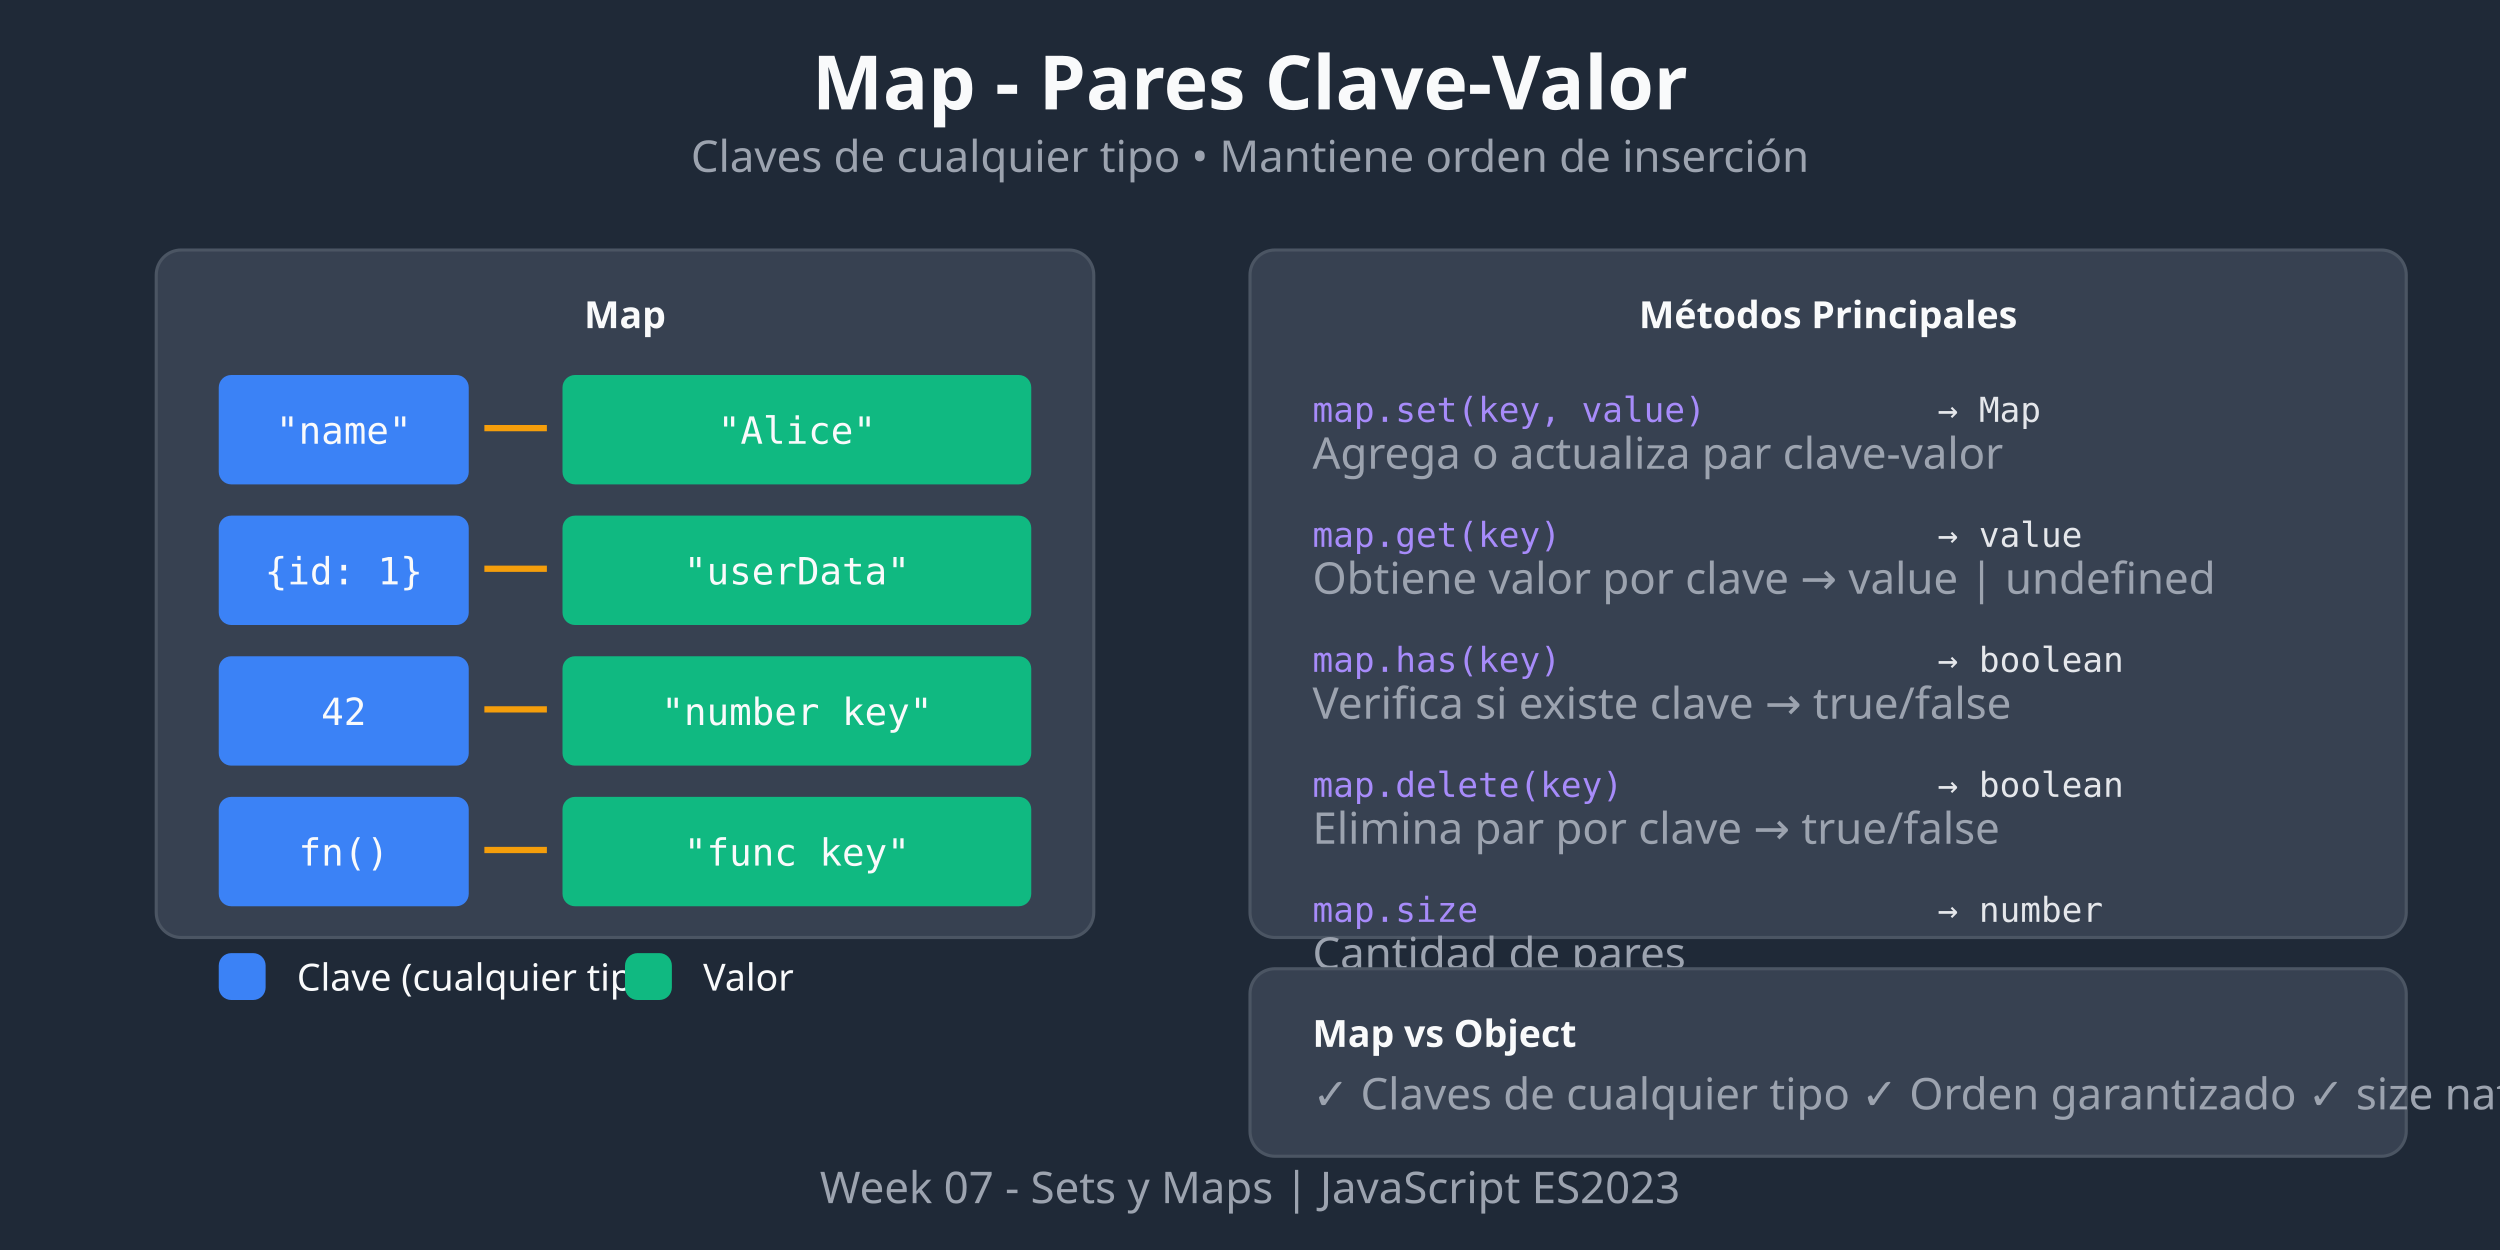
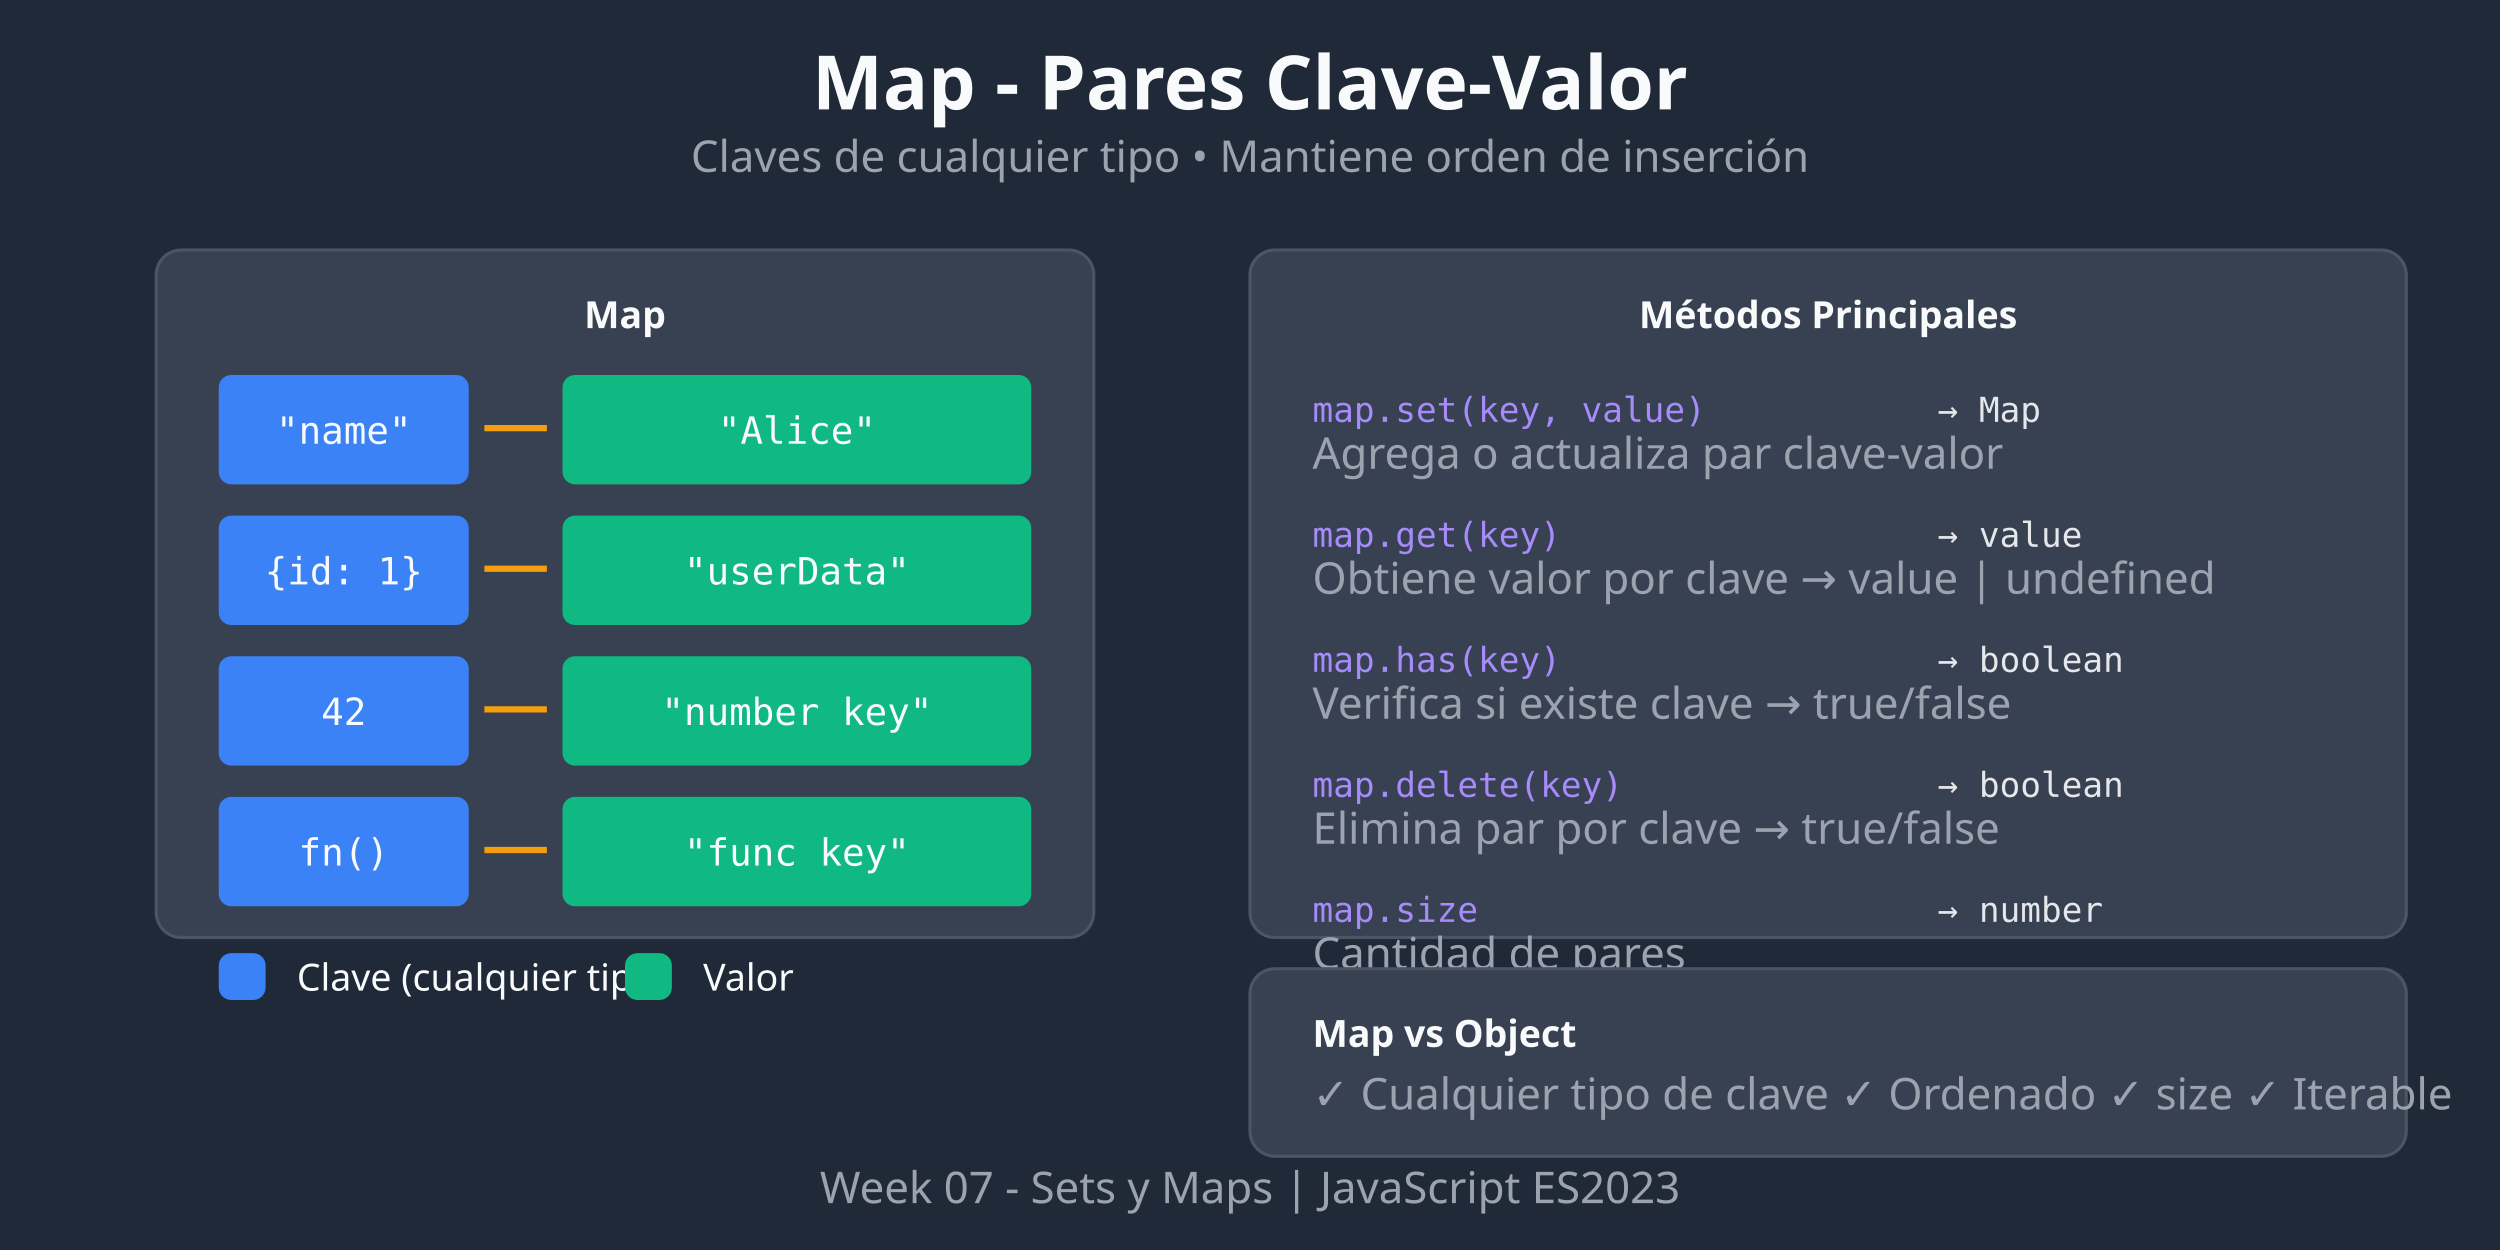
<svg xmlns="http://www.w3.org/2000/svg" viewBox="0 0 800 400">
  <defs>
    <style>
      .bg { fill: #1f2937; }
      .title { fill: #f9fafb; font-family: system-ui, sans-serif; font-size: 24px; font-weight: bold; }
      .subtitle { fill: #9ca3af; font-family: system-ui, sans-serif; font-size: 14px; }
      .label { fill: #f9fafb; font-family: system-ui, sans-serif; font-size: 12px; }
      .box { fill: #374151; stroke: #4b5563; stroke-width: 1; rx: 8; }
      .key-box { fill: #3b82f6; rx: 4; }
      .value-box { fill: #10b981; rx: 4; }
      .arrow { stroke: #f59e0b; stroke-width: 2; fill: none; }
      .arrow-head { fill: #f59e0b; }
      .code { fill: #e5e7eb; font-family: 'Consolas', monospace; font-size: 11px; }
      .key-text { fill: #f9fafb; font-family: 'Consolas', monospace; font-size: 12px; text-anchor: middle; }
      .value-text { fill: #f9fafb; font-family: 'Consolas', monospace; font-size: 12px; text-anchor: middle; }
      .method { fill: #a78bfa; font-family: 'Consolas', monospace; font-size: 11px; }
    </style>
  </defs>
  <rect class="bg" width="800" height="400" />
  <text class="title" x="400" y="35" text-anchor="middle">Map - Pares Clave-Valor</text>
  <text class="subtitle" x="400" y="55" text-anchor="middle">Claves de cualquier tipo • Mantiene orden de inserción</text>
  <rect class="box" x="50" y="80" width="300" height="220" />
  <text class="label" x="200" y="105" text-anchor="middle" font-weight="bold">Map</text>
  <rect class="key-box" x="70" y="120" width="80" height="35" />
  <text class="key-text" x="110" y="142">"name"</text>
  <path class="arrow" d="M 155 137 L 175 137" />
  <rect class="value-box" x="180" y="120" width="150" height="35" />
  <text class="value-text" x="255" y="142">"Alice"</text>
  <rect class="key-box" x="70" y="165" width="80" height="35" />
  <text class="key-text" x="110" y="187">{id: 1}</text>
  <path class="arrow" d="M 155 182 L 175 182" />
  <rect class="value-box" x="180" y="165" width="150" height="35" />
  <text class="value-text" x="255" y="187">"userData"</text>
  <rect class="key-box" x="70" y="210" width="80" height="35" />
  <text class="key-text" x="110" y="232">42</text>
  <path class="arrow" d="M 155 227 L 175 227" />
  <rect class="value-box" x="180" y="210" width="150" height="35" />
  <text class="value-text" x="255" y="232">"number key"</text>
  <rect class="key-box" x="70" y="255" width="80" height="35" />
  <text class="key-text" x="110" y="277">fn()</text>
  <path class="arrow" d="M 155 272 L 175 272" />
  <rect class="value-box" x="180" y="255" width="150" height="35" />
  <text class="value-text" x="255" y="277">"func key"</text>
  <rect class="key-box" x="70" y="305" width="15" height="15" />
  <text class="label" x="95" y="317">Clave (cualquier tipo)</text>
  <rect class="value-box" x="200" y="305" width="15" height="15" />
  <text class="label" x="225" y="317">Valor</text>
  <rect class="box" x="400" y="80" width="370" height="220" />
  <text class="label" x="585" y="105" text-anchor="middle" font-weight="bold">Métodos Principales</text>
  <text class="method" x="420" y="135">map.set(key, value)</text>
  <text class="subtitle" x="420" y="150" font-size="10">Agrega o actualiza par clave-valor</text>
  <text class="method" x="420" y="175">map.get(key)</text>
  <text class="subtitle" x="420" y="190" font-size="10">Obtiene valor por clave → value | undefined</text>
  <text class="method" x="420" y="215">map.has(key)</text>
  <text class="subtitle" x="420" y="230" font-size="10">Verifica si existe clave → true/false</text>
  <text class="method" x="420" y="255">map.delete(key)</text>
  <text class="subtitle" x="420" y="270" font-size="10">Elimina par por clave → true/false</text>
  <text class="method" x="420" y="295">map.size</text>
  <text class="subtitle" x="420" y="310" font-size="10">Cantidad de pares</text>
  <text class="code" x="620" y="135" fill="#10b981">→ Map</text>
  <text class="code" x="620" y="175" fill="#10b981">→ value</text>
  <text class="code" x="620" y="215" fill="#10b981">→ boolean</text>
  <text class="code" x="620" y="255" fill="#10b981">→ boolean</text>
  <text class="code" x="620" y="295" fill="#10b981">→ number</text>
  <rect class="box" x="400" y="310" width="370" height="60" />
  <text class="label" x="420" y="335" font-weight="bold">Map vs Object</text>
-   <text class="subtitle" x="420" y="355" font-size="10">✓ Claves de cualquier tipo  ✓ Orden garantizado  ✓ size nativo  ✓ Iterable</text>
+   <text class="subtitle" x="420" y="355" font-size="10">✓ Cualquier tipo de clave ✓ Ordenado ✓ size ✓ Iterable</text>
  <text class="subtitle" x="400" y="385" text-anchor="middle">Week 07 - Sets y Maps | JavaScript ES2023</text>
</svg>
